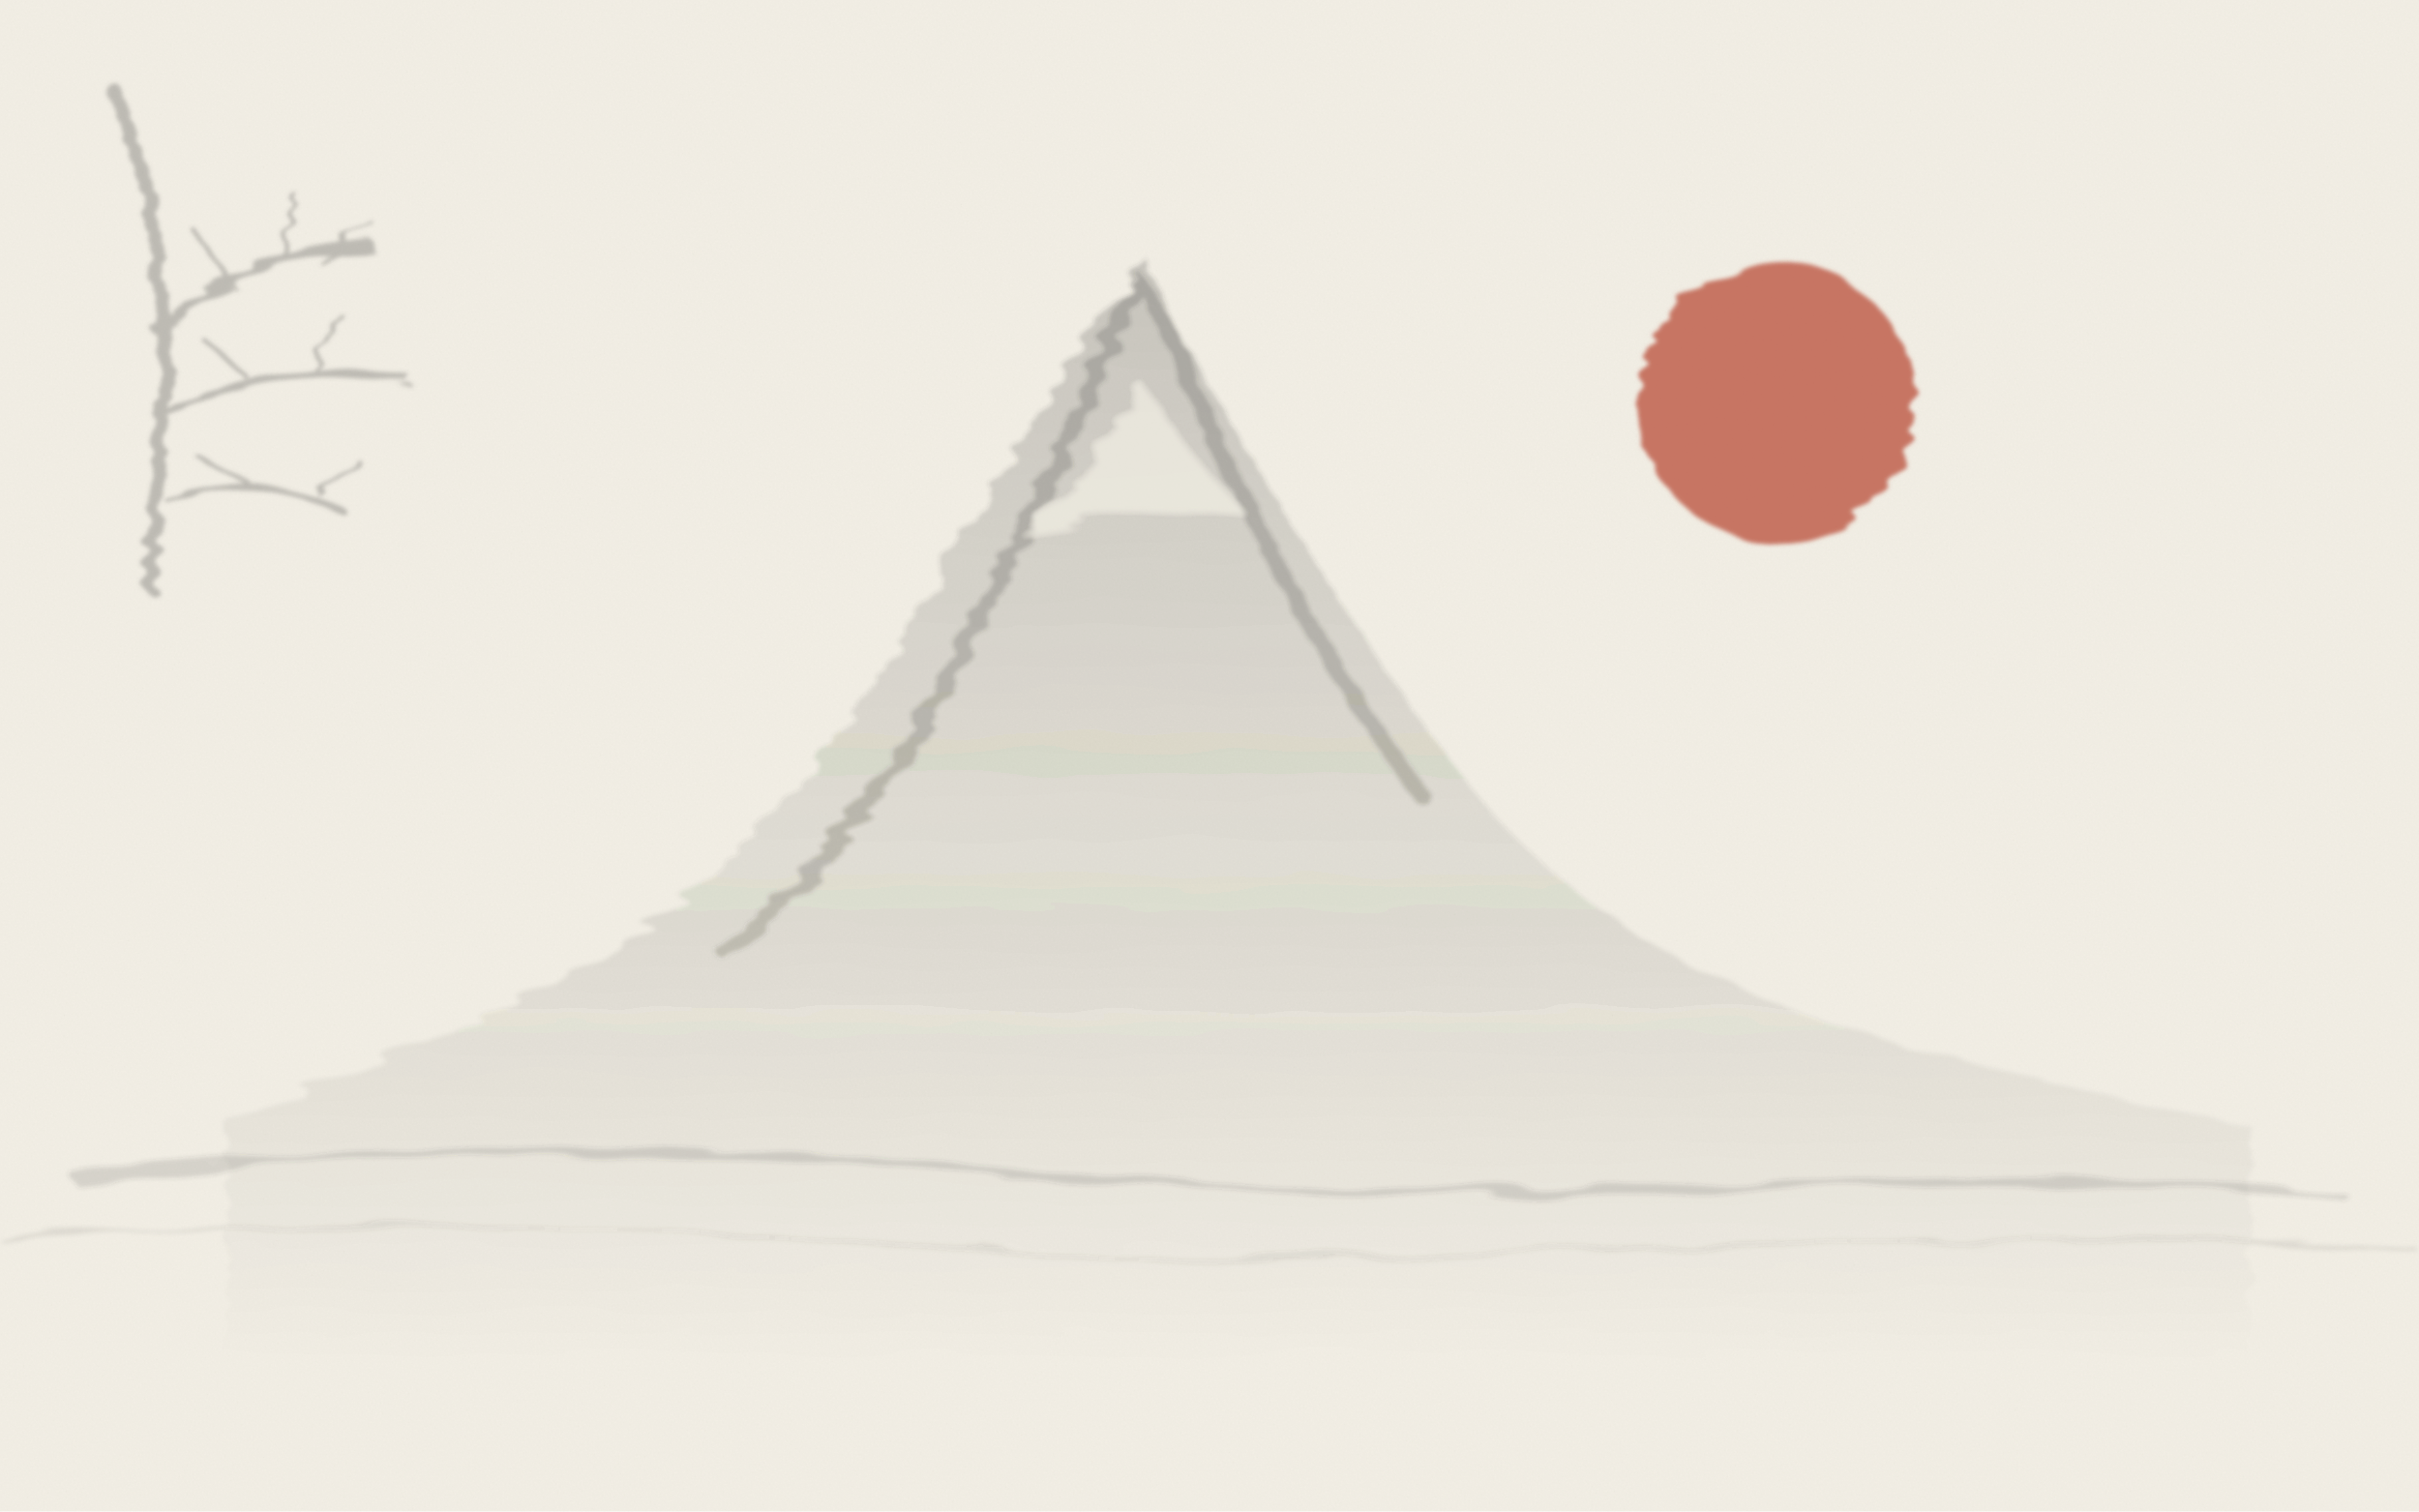
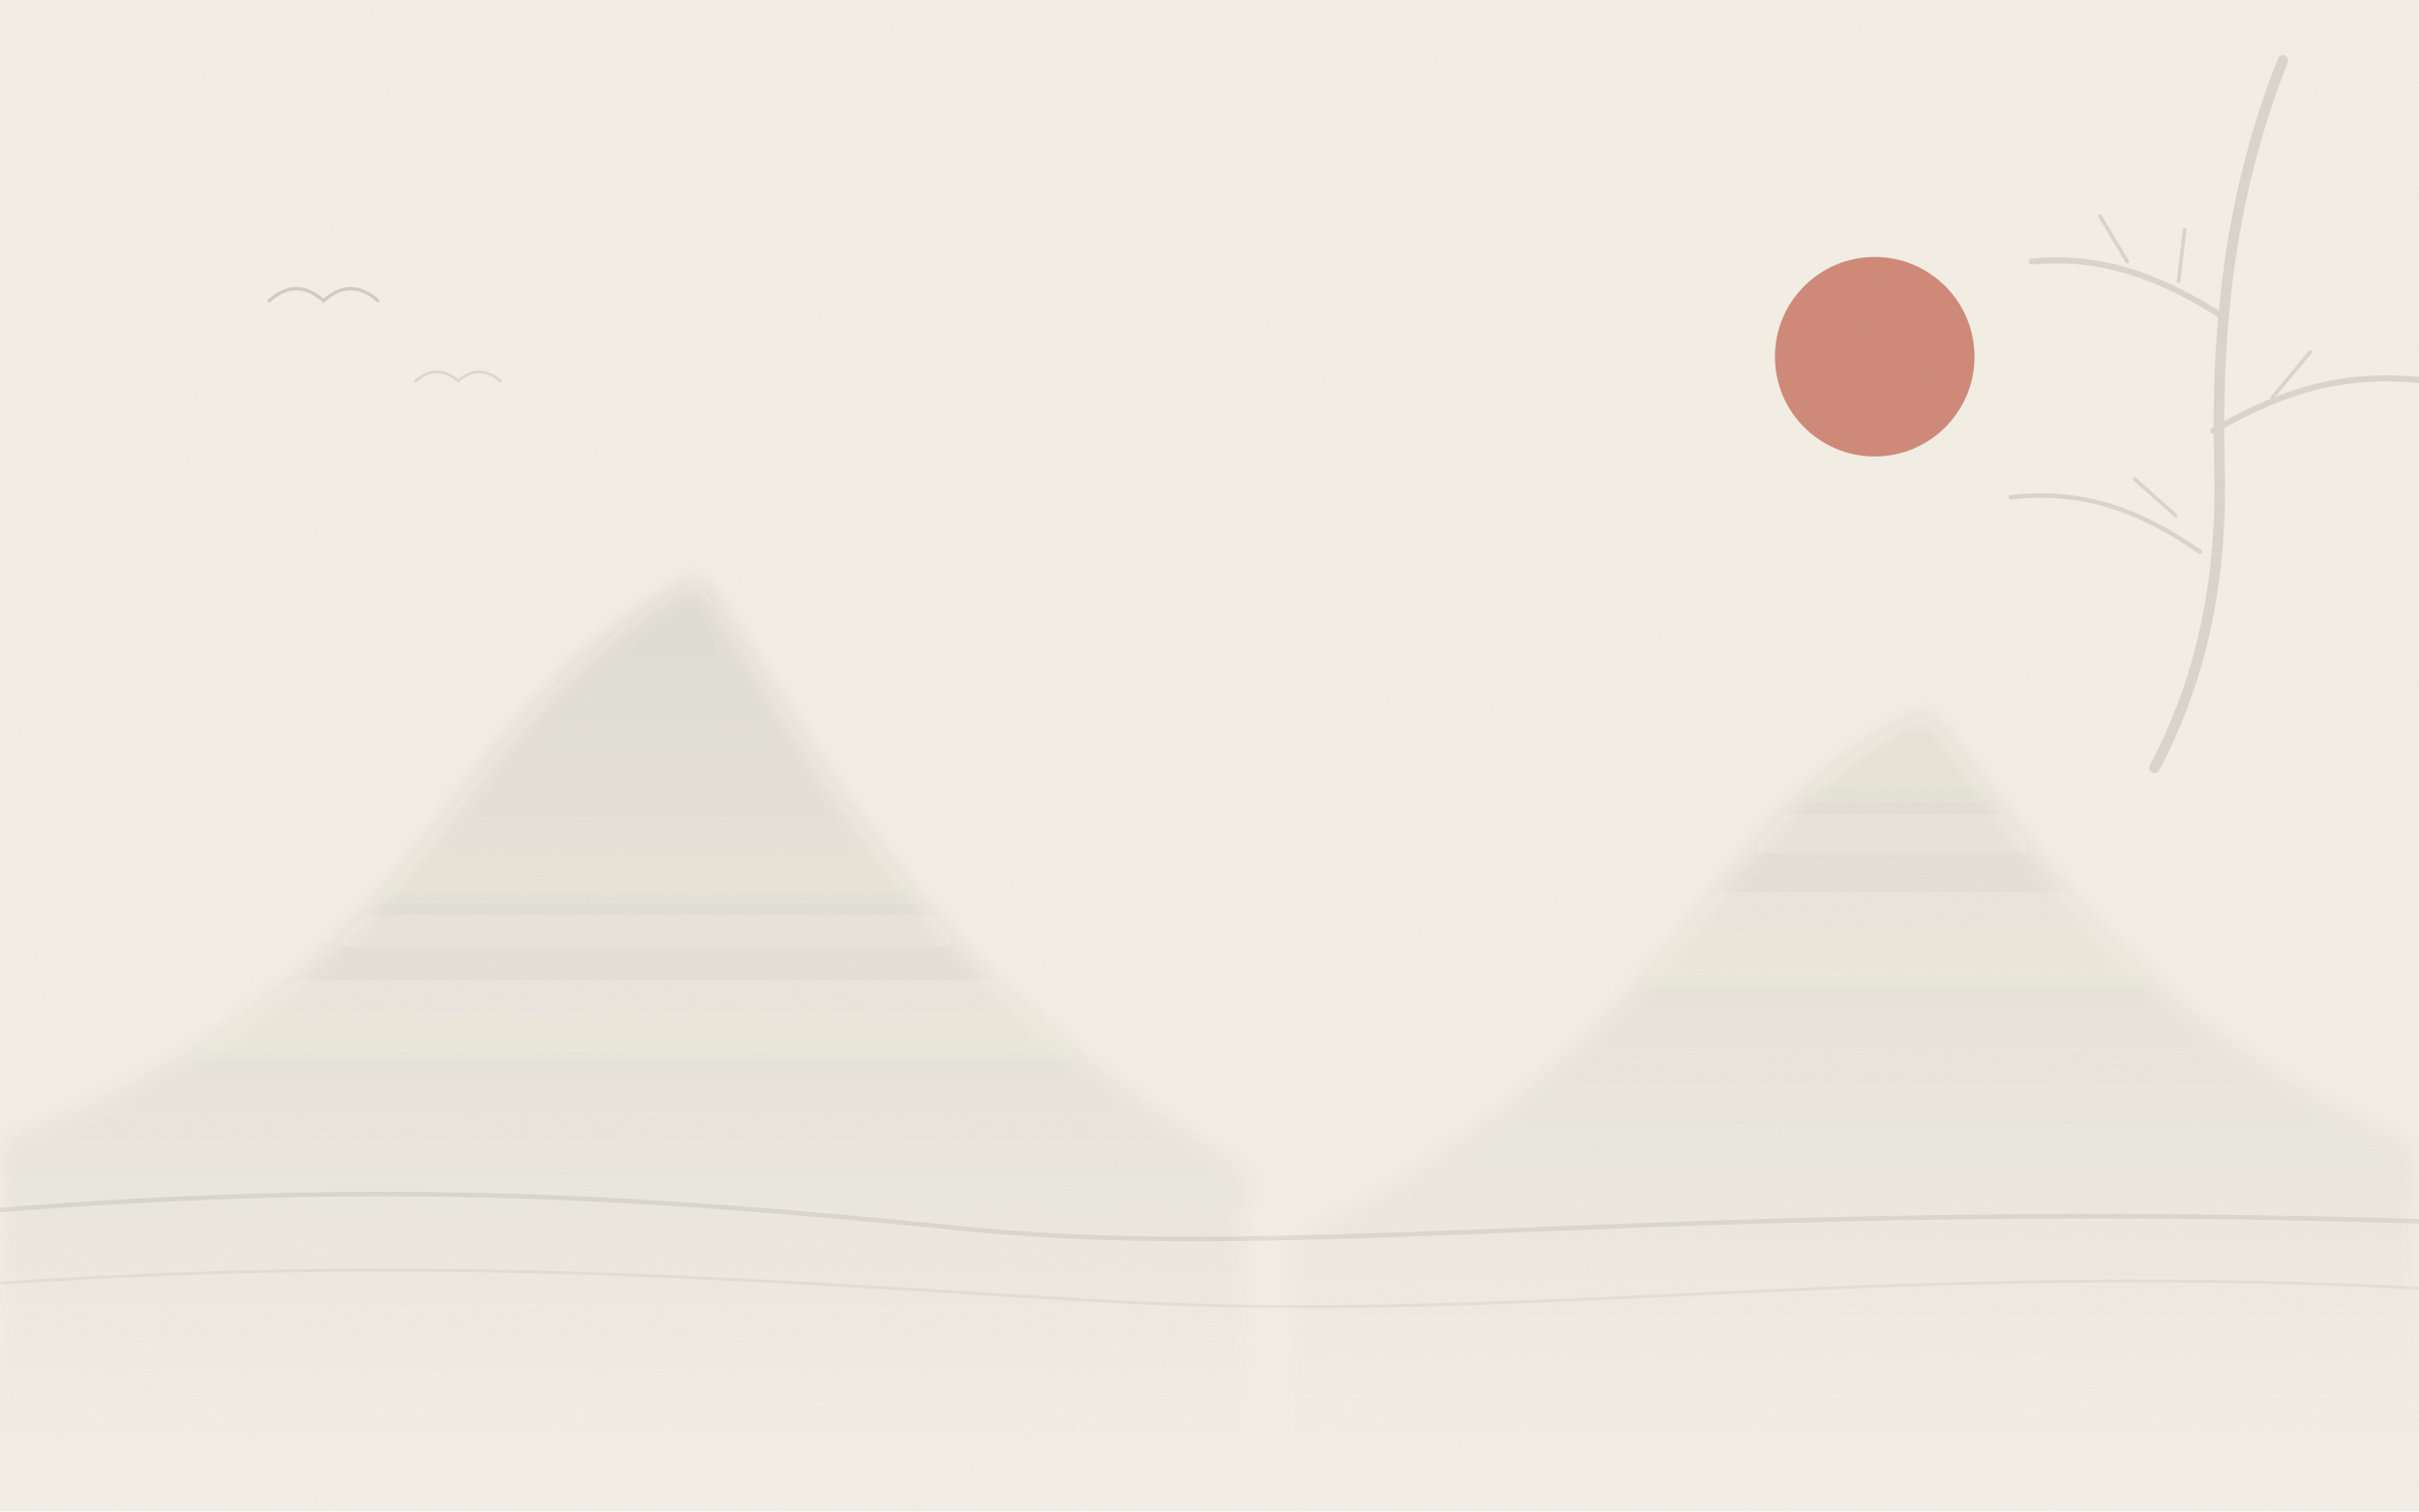
<svg xmlns="http://www.w3.org/2000/svg" viewBox="0 0 1600 1000" preserveAspectRatio="xMidYMid slice">
  <defs>
    <filter id="paper" x="-10%" y="-10%" width="120%" height="120%">
-       <feTurbulence type="fractalNoise" baseFrequency=".75" numOctaves="3" seed="8" result="noise" />
-       <feColorMatrix in="noise" type="saturate" values="0" result="gray" />
-       <feComponentTransfer in="gray">
-         <feFuncA type="table" tableValues="0 .055" />
+       <feTurbulence type="fractalNoise" baseFrequency=".8" numOctaves="3" seed="11" result="grain" />
+       <feColorMatrix in="grain" type="saturate" values="0" />
+       <feComponentTransfer>
+         <feFuncA type="table" tableValues="0 .035" />
      </feComponentTransfer>
    </filter>
-     <filter id="wash" x="-20%" y="-20%" width="140%" height="140%">
-       <feTurbulence type="fractalNoise" baseFrequency=".012 .08" numOctaves="2" seed="17" result="noise" />
-       <feDisplacementMap in="SourceGraphic" in2="noise" scale="15" />
-       <feGaussianBlur stdDeviation="1.5" />
+     <filter id="soft" x="-10%" y="-15%" width="120%" height="130%">
+       <feGaussianBlur stdDeviation="8" />
    </filter>
-     <linearGradient id="mountain" x1="0" y1="0" x2="0" y2="1">
-       <stop offset="0" stop-color="#282a27" stop-opacity=".2" />
-       <stop offset="1" stop-color="#282a27" stop-opacity="0" />
+     <linearGradient id="leftWash" x1="0" y1="0" x2="0" y2="1">
+       <stop offset="0" stop-color="#343530" stop-opacity=".105" />
+       <stop offset="1" stop-color="#343530" stop-opacity="0" />
+     </linearGradient>
+     <linearGradient id="rightWash" x1="0" y1="0" x2="0" y2="1">
+       <stop offset="0" stop-color="#343530" stop-opacity=".075" />
+       <stop offset="1" stop-color="#343530" stop-opacity="0" />
    </linearGradient>
  </defs>
  <rect width="1600" height="1000" fill="#f2eee4" />
-   <rect width="1600" height="1000" fill="#393a34" filter="url(#paper)" />
-   <circle cx="1175" cy="266" r="92" fill="#b74732" opacity=".72" filter="url(#wash)" />
-   <g filter="url(#wash)">
-     <path d="M150 740 C350 664 470 635 610 402 C674 296 714 220 756 182 C805 260 864 374 960 505 C1080 666 1260 696 1488 744 L1488 900 L150 900Z" fill="url(#mountain)" />
-     <path d="M480 630 C602 532 652 404 756 182 C802 286 850 404 940 526" fill="none" stroke="#2d2e2b" stroke-opacity=".2" stroke-width="11" stroke-linecap="round" />
-     <path d="M676 354 C708 328 730 295 756 255 C774 283 797 314 824 340 C783 331 742 337 676 354Z" fill="#f2eee4" fill-opacity=".72" />
-     <path d="M50 780 C335 746 533 766 780 783 C1032 801 1250 767 1550 791" fill="none" stroke="#2d2e2b" stroke-opacity=".14" stroke-width="5" stroke-linecap="round" />
-     <path d="M-40 823 C319 794 570 828 790 832 C1050 836 1295 802 1630 830" fill="none" stroke="#2d2e2b" stroke-opacity=".08" stroke-width="3" stroke-linecap="round" />
+   <rect width="1600" height="1000" fill="#3b3b35" filter="url(#paper)" />
+   <circle cx="1240" cy="236" r="66" fill="#b74732" opacity=".6" />
+   <g filter="url(#soft)">
+     <path d="M-80 790 C80 724 184 690 300 535 C356 460 406 411 462 384 C517 464 564 556 651 642 C707 697 758 735 824 774 L824 960 L-80 960Z" fill="url(#leftWash)" />
+     <path d="M855 820 C976 758 1050 699 1135 590 C1188 522 1231 491 1274 472 C1340 553 1395 647 1513 715 C1570 748 1624 772 1680 794 L1680 960 L855 960Z" fill="url(#rightWash)" />
  </g>
-   <g fill="none" stroke="#2b2c29" stroke-linecap="round" filter="url(#wash)" opacity=".26">
-     <path d="M74 58 C113 142 115 245 98 386" stroke-width="9" />
-     <path d="M103 218 C151 181 193 163 245 162" stroke-width="6" />
-     <path d="M108 276 C162 247 208 240 270 251" stroke-width="5" />
-     <path d="M113 333 C157 317 192 320 226 337" stroke-width="4" />
-     <path d="M154 188 l-25-35 m59 18 7-42 m18 45 29-30 M163 249 l-31-27 m76 21 18-34 m-61 111-34-18 m78 22 28-19" stroke-width="3" />
+   <g fill="none" stroke="#343530" stroke-linecap="round">
+     <path d="M-30 803 C238 780 411 790 639 813 C868 836 1117 791 1630 809" stroke-opacity=".095" stroke-width="3" />
+     <path d="M-30 851 C282 828 489 847 735 861 C1016 877 1260 831 1630 854" stroke-opacity=".055" stroke-width="2" />
+     <path d="M178 199 q18-16 36 0 q18-16 36 0" stroke-opacity=".18" stroke-width="2.2" />
+     <path d="M275 252 q14-12 28 0 q14-12 28 0" stroke-opacity=".12" stroke-width="1.8" />
+   </g>
+   <g fill="none" stroke="#30312d" stroke-linecap="round" opacity=".13">
+     <path d="M1510 40 C1481 113 1465 197 1468 308 C1470 379 1458 446 1425 508" stroke-width="7" />
+     <path d="M1471 210 C1426 181 1388 169 1344 173" stroke-width="4" />
+     <path d="M1464 285 C1514 256 1554 246 1606 252" stroke-width="4" />
+     <path d="M1455 365 C1412 335 1374 324 1330 329" stroke-width="3" />
+     <path d="M1407 173 l-18-30 m52 43 4-34 m58 111 25-30 m-89 108-27-24" stroke-width="2.5" />
  </g>
</svg>
